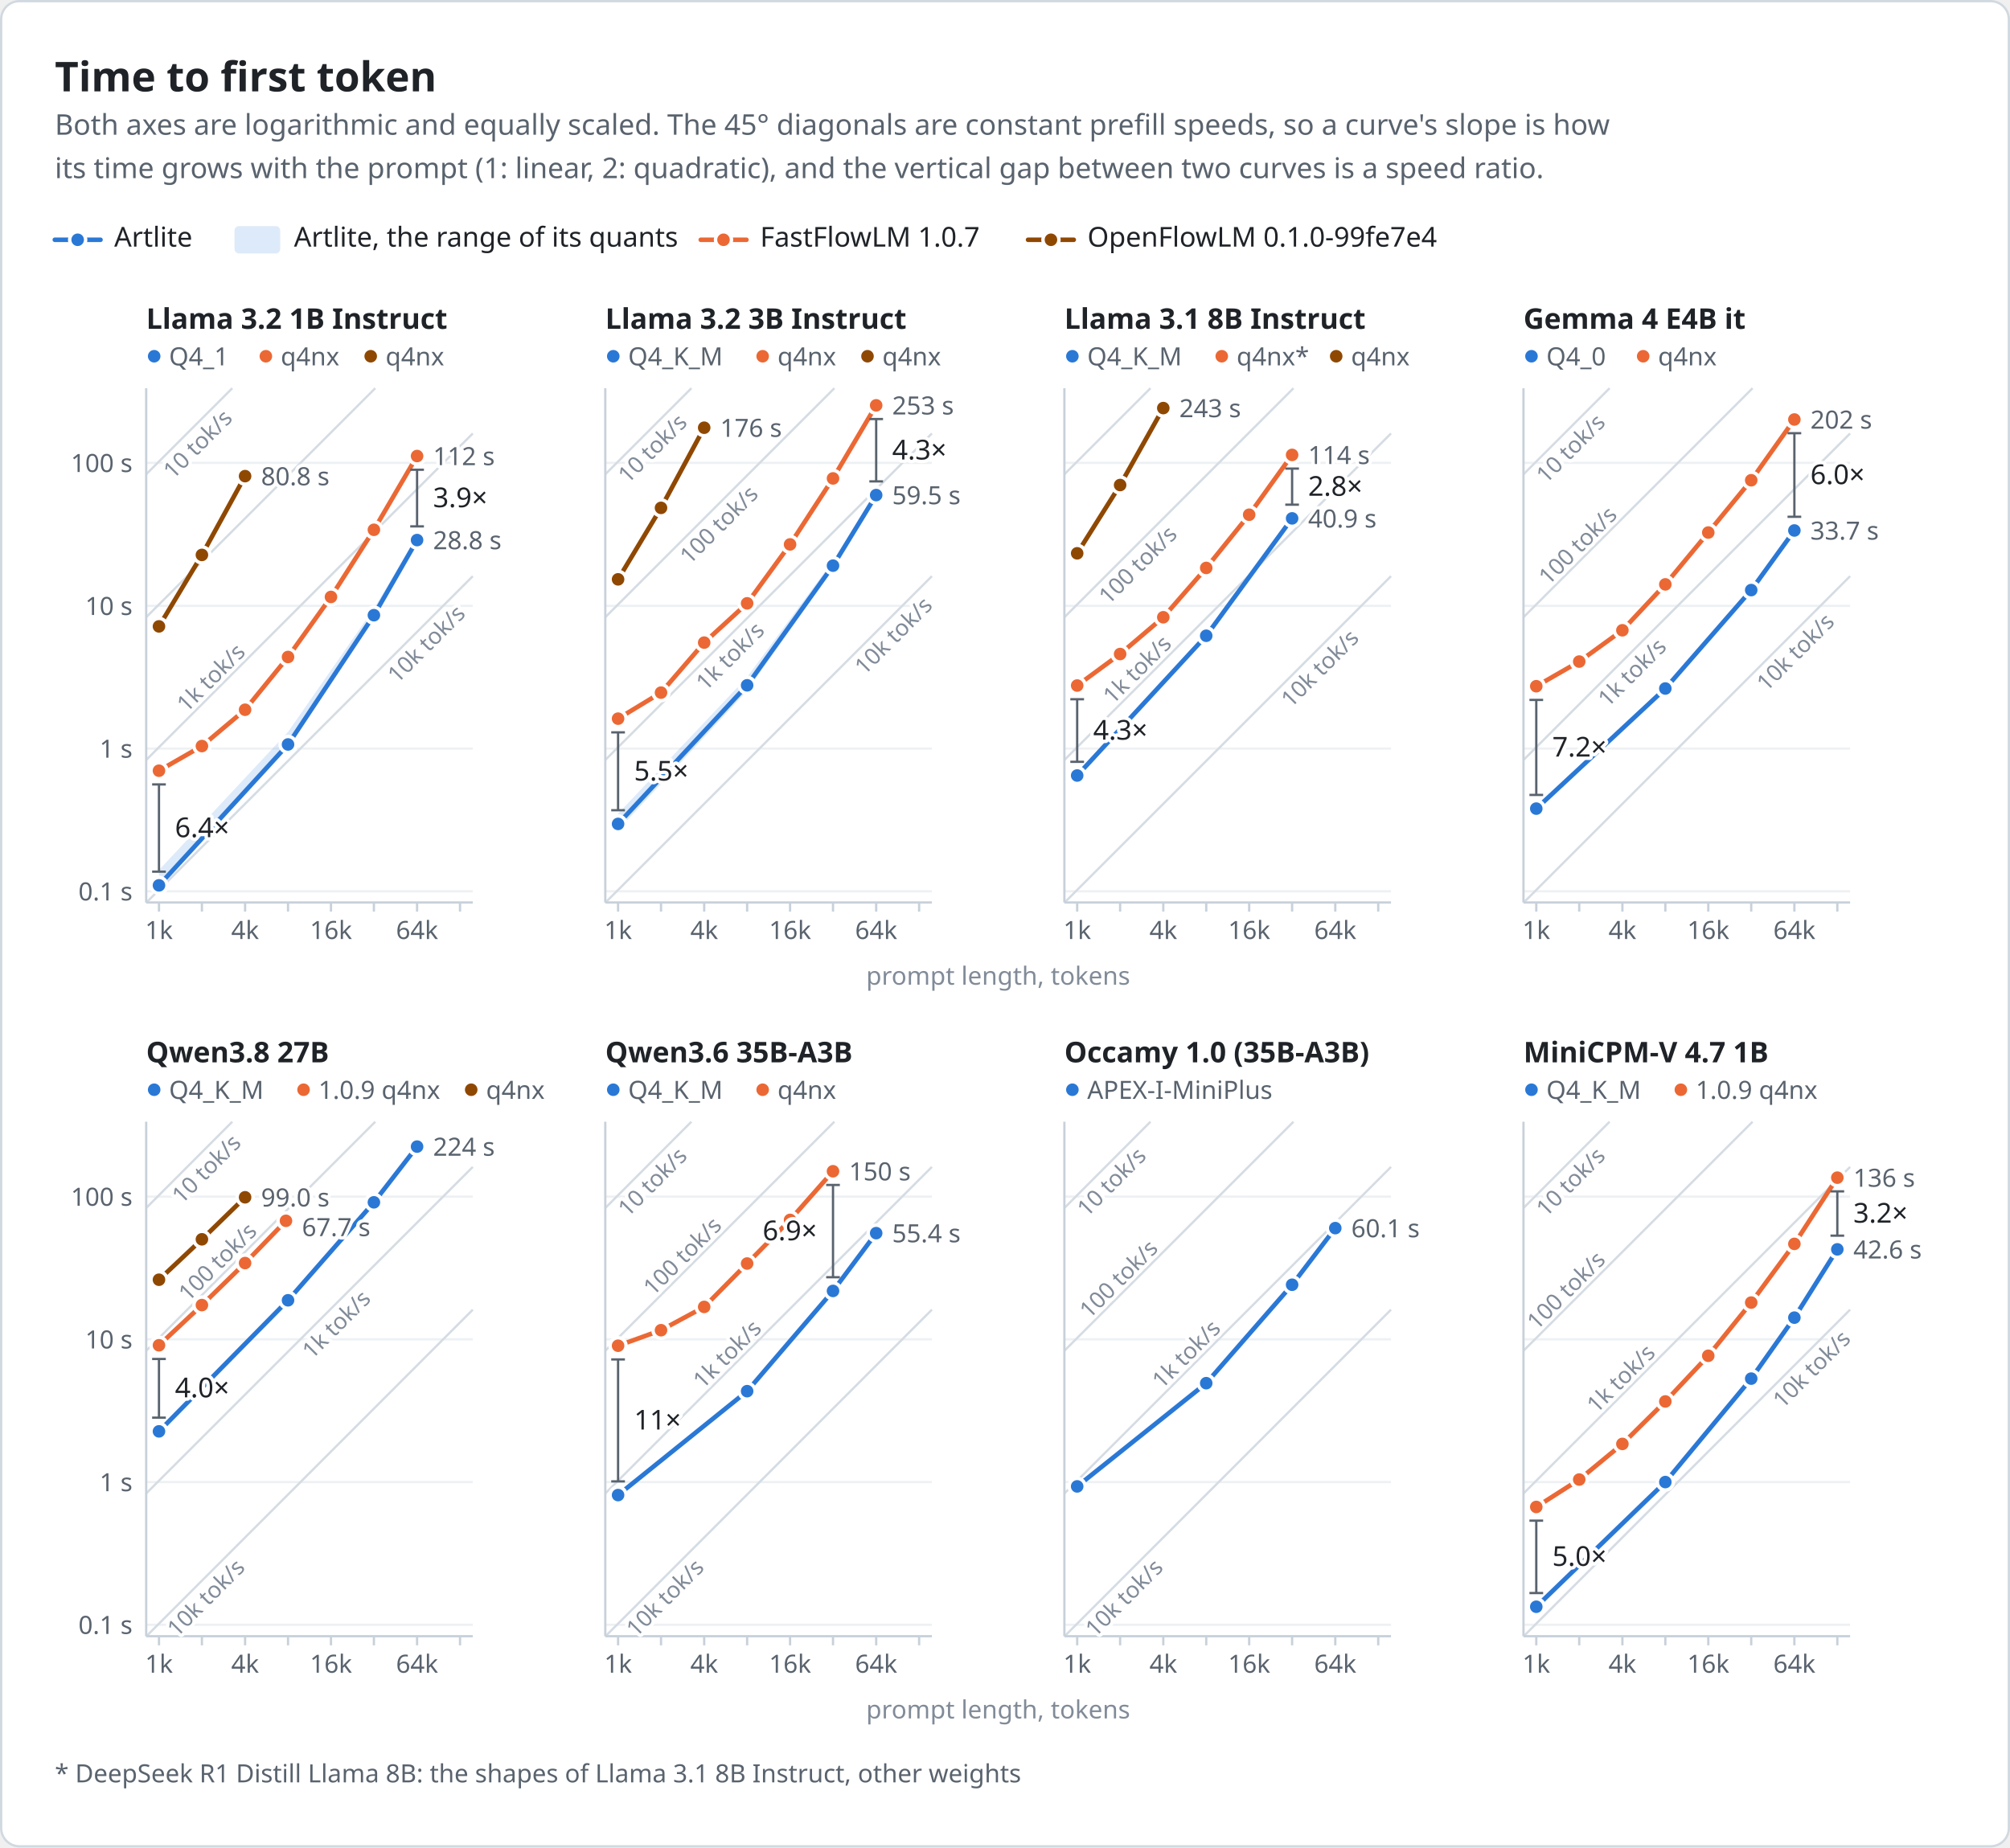
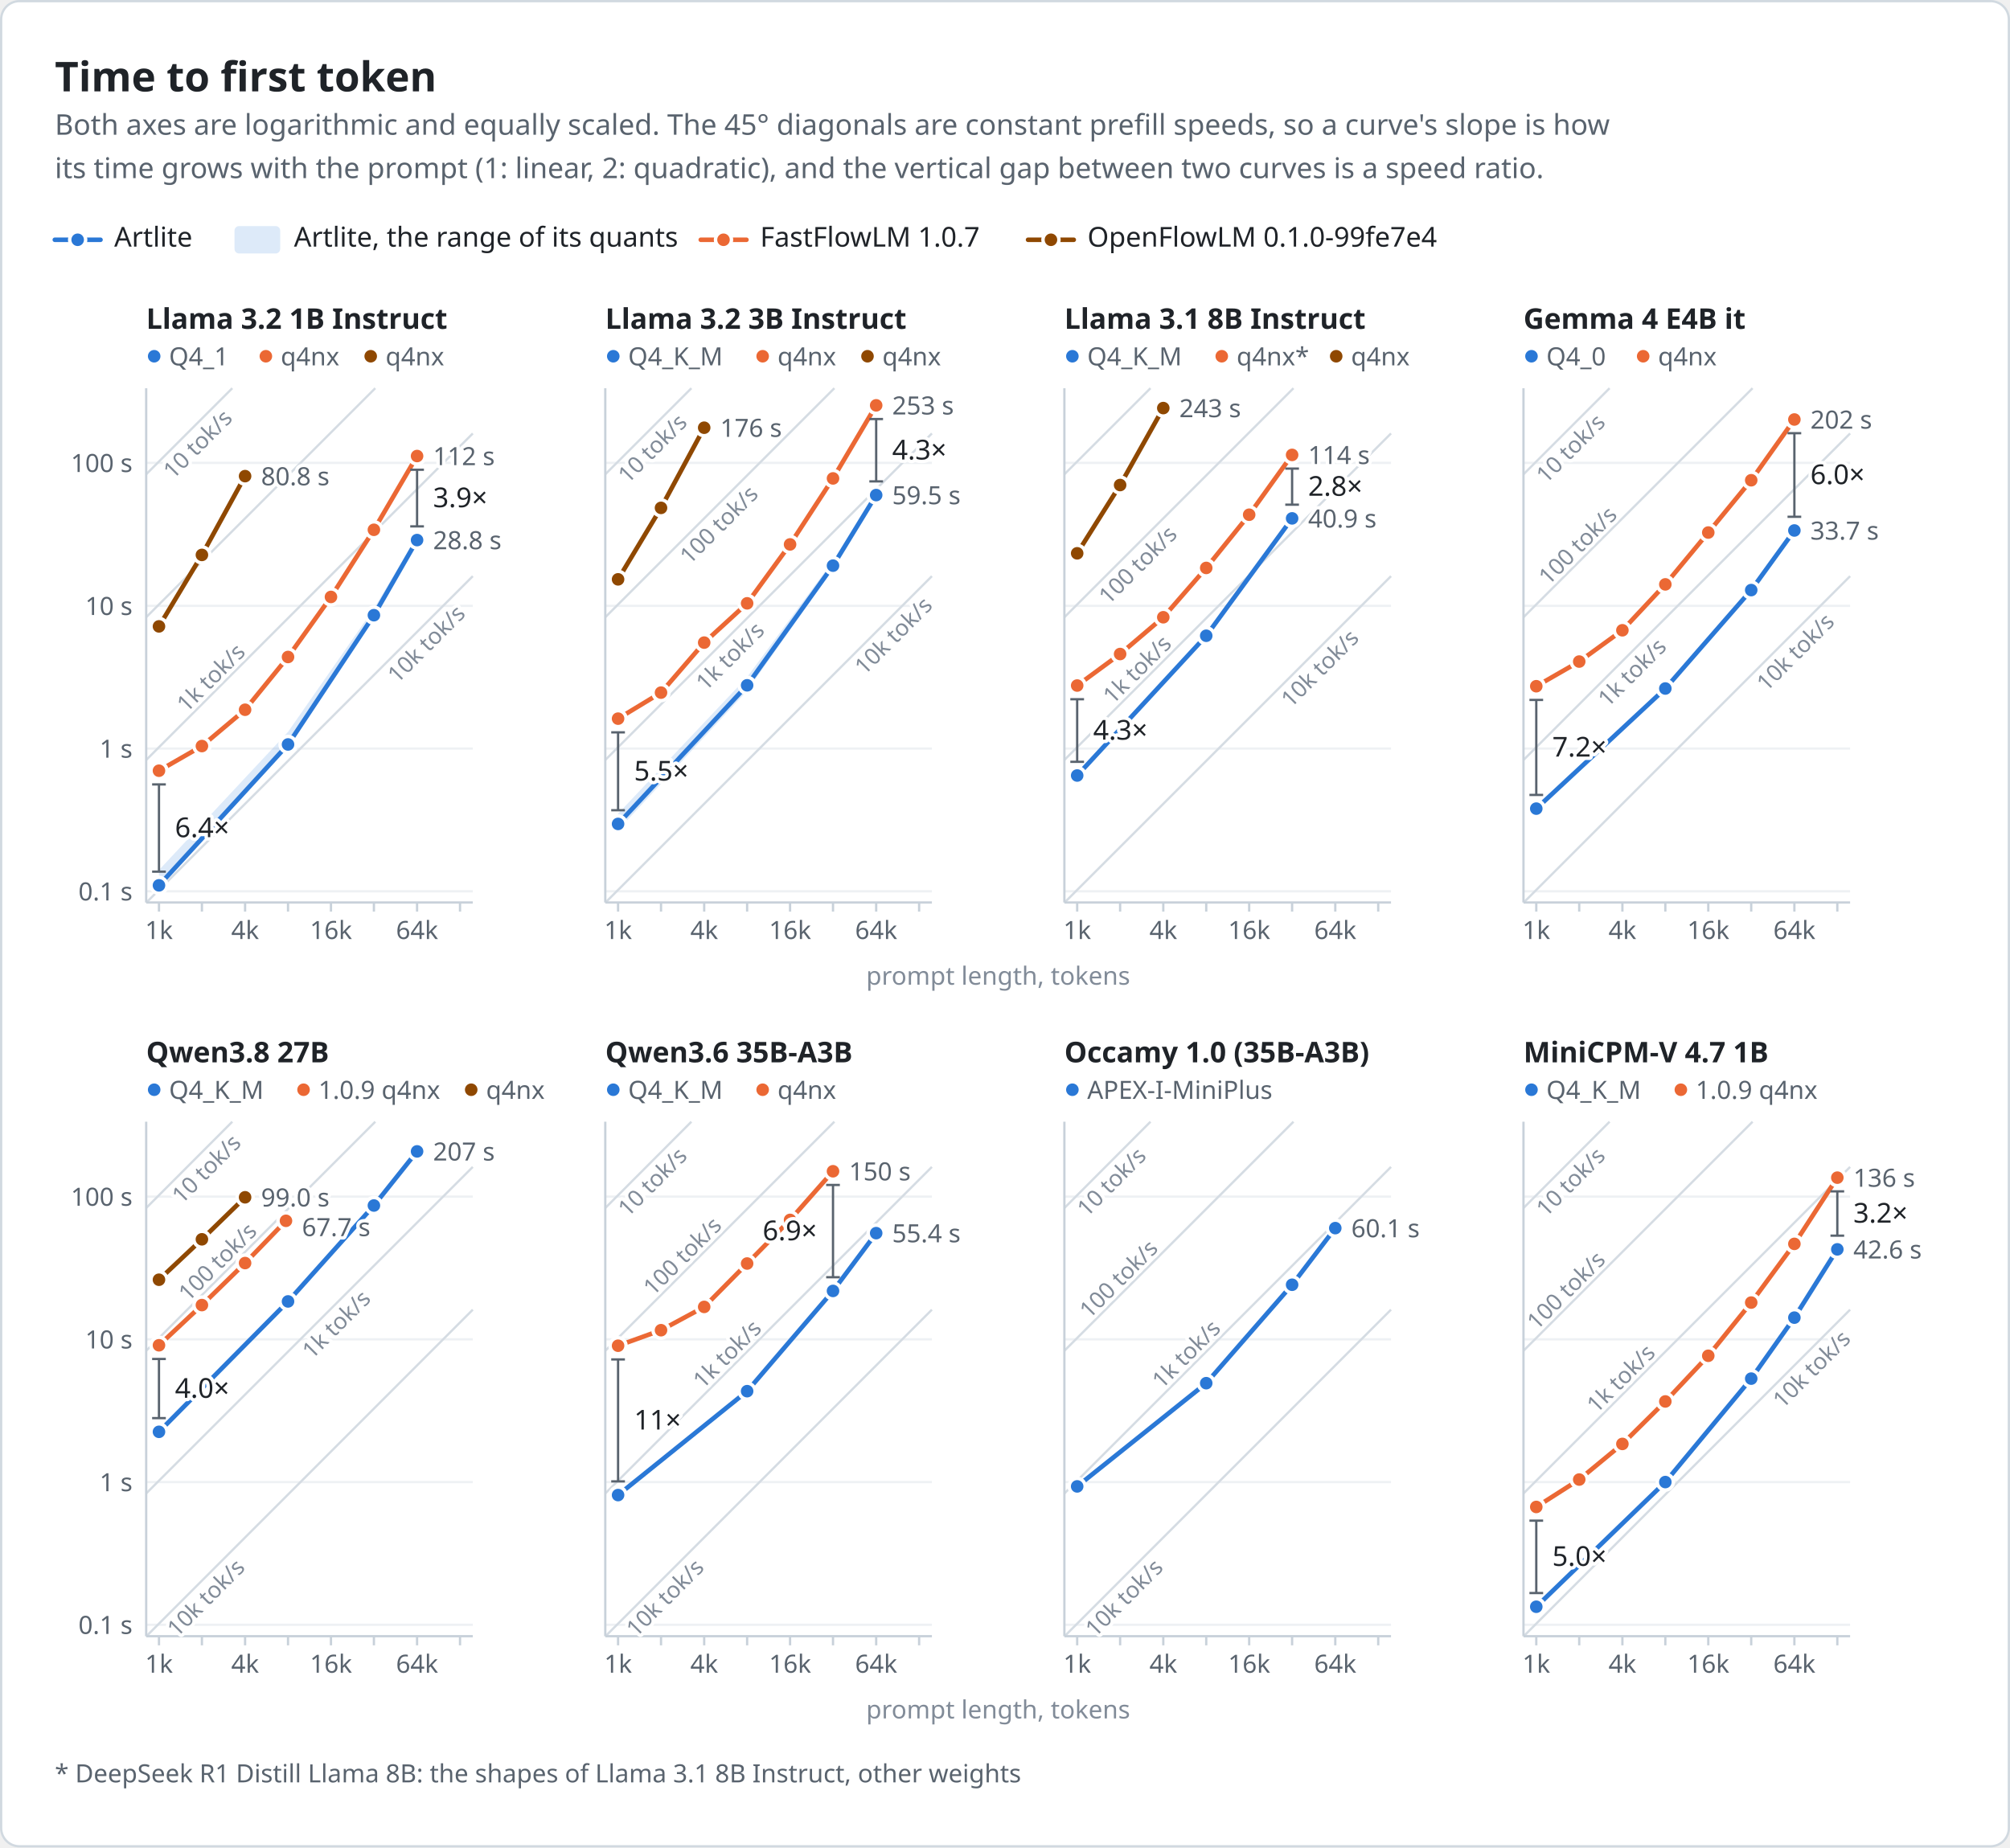
<svg xmlns="http://www.w3.org/2000/svg" width="880" height="809" viewBox="0 0 880 809" role="img" aria-labelledby="t d">
  <style>text{font-family:-apple-system, BlinkMacSystemFont, "Segoe UI", "Noto Sans", Helvetica, Arial, sans-serif;font-size:11px;fill:#59636e;font-variant-numeric:tabular-nums}.title{font-size:18px;font-weight:600;fill:#1f2328}.sub{font-size:12.5px}.h{font-size:12.5px;font-weight:600;fill:#1f2328}.lbl{font-size:12px;fill:#1f2328}.lbl2{font-size:12px}.strong{font-weight:600;fill:#1f2328}.muted{fill:#818b98}.small{font-size:10px}.halo{paint-order:stroke;stroke:#ffffff;stroke-width:3px;stroke-linejoin:round}.grid{stroke:#eef1f4}.axis{stroke:#c8d1da}.guide{stroke:#d5dce3}.bracket{stroke:#59636e;fill:none}.ft{fill:#86b6ef}.detail{font-size:12px;font-weight:400;fill:#59636e}.tile{fill:#eef1f4;stroke:#59636e;stroke-width:1}.cut{stroke:#59636e;stroke-width:.75;fill:none}.f0{fill:#2a78d6}.l0{stroke:#2a78d6;stroke-width:2;fill:none;stroke-linejoin:round;stroke-linecap:round}.d0{fill:#2a78d6;stroke:#ffffff;stroke-width:1.5}.b0{fill:#2a78d6;fill-opacity:.16}.f1{fill:#eb6834}.l1{stroke:#eb6834;stroke-width:2;fill:none;stroke-linejoin:round;stroke-linecap:round}.d1{fill:#eb6834;stroke:#ffffff;stroke-width:1.5}.b1{fill:#eb6834;fill-opacity:.16}.f2{fill:#1baf7a}.l2{stroke:#1baf7a;stroke-width:2;fill:none;stroke-linejoin:round;stroke-linecap:round}.d2{fill:#1baf7a;stroke:#ffffff;stroke-width:1.5}.b2{fill:#1baf7a;fill-opacity:.16}.f3{fill:#8f4801}.l3{stroke:#8f4801;stroke-width:2;fill:none;stroke-linejoin:round;stroke-linecap:round}.d3{fill:#8f4801;stroke:#ffffff;stroke-width:1.5}.b3{fill:#8f4801;fill-opacity:.16}</style>
  <rect x="0.5" y="0.5" width="879" height="808" rx="8" fill="#ffffff" stroke="#d1d9e0" />
  <text x="24.0" y="40.0" class="title">Time to first token</text>
  <text x="24.0" y="59.0" class="sub">Both axes are logarithmic and equally scaled. The 45° diagonals are constant prefill speeds, so a curve's slope is how</text>
  <text x="24.0" y="78.0" class="sub">its time grows with the prompt (1: linear, 2: quadratic), and the vertical gap between two curves is a speed ratio.</text>
  <line x1="24.0" y1="105.0" x2="44.0" y2="105.0" class="l0" />
  <circle cx="34" cy="105" r="3.5" class="d0" />
  <text x="50.0" y="108.0" class="lbl">Artlite</text>
  <rect x="102.672" y="99" width="20" height="12" rx="2" class="b0" />
  <text x="128.7" y="108.0" class="lbl">Artlite, the range of its quants</text>
  <line x1="306.8" y1="105.0" x2="326.8" y2="105.0" class="l1" />
  <circle cx="316.756" cy="105" r="3.5" class="d1" />
  <text x="332.8" y="108.0" class="lbl">FastFlowLM 1.0.7</text>
  <line x1="450.1" y1="105.0" x2="470.1" y2="105.0" class="l3" />
  <circle cx="460.12" cy="105" r="3.5" class="d3" />
  <text x="476.1" y="108.0" class="lbl">OpenFlowLM 0.1.0-99fe7e4</text>
  <text x="64.0" y="144.0" class="h">Llama 3.2 1B Instruct</text>
  <circle cx="67.5" cy="156.0" r="3.5" class="d0" />
  <text x="74.0" y="160.0">Q4_1</text>
  <circle cx="116.4" cy="156.0" r="3.5" class="d1" />
  <text x="122.9" y="160.0">q4nx</text>
  <circle cx="162.3" cy="156.0" r="3.5" class="d3" />
  <text x="168.8" y="160.0">q4nx</text>
  <line x1="64.0" y1="390.3" x2="207.0" y2="390.3" class="grid" />
  <text x="58.0" y="394.3" text-anchor="end">0.1 s</text>
  <line x1="64.0" y1="327.8" x2="207.0" y2="327.8" class="grid" />
  <text x="58.0" y="331.8" text-anchor="end">1 s</text>
  <line x1="64.0" y1="265.3" x2="207.0" y2="265.3" class="grid" />
  <text x="58.0" y="269.3" text-anchor="end">10 s</text>
  <line x1="64.0" y1="202.7" x2="207.0" y2="202.7" class="grid" />
  <text x="58.0" y="206.7" text-anchor="end">100 s</text>
  <line x1="64.0" y1="207.7" x2="101.7" y2="170.0" class="guide" />
  <line x1="64.0" y1="270.3" x2="164.3" y2="170.0" class="guide" />
  <line x1="64.0" y1="332.8" x2="207.0" y2="189.8" class="guide" />
  <line x1="64.1" y1="395.2" x2="207.0" y2="252.3" class="guide" />
  <line x1="64.0" y1="395.2" x2="207.0" y2="395.2" class="axis" />
  <line x1="64.0" y1="170.0" x2="64.0" y2="395.2" class="axis" />
  <line x1="69.6" y1="395.2" x2="69.6" y2="399.2" class="axis" />
  <text x="69.6" y="411.2" text-anchor="middle">1k</text>
  <line x1="88.4" y1="395.2" x2="88.4" y2="399.2" class="axis" />
  <line x1="107.3" y1="395.2" x2="107.3" y2="399.2" class="axis" />
  <text x="107.3" y="411.2" text-anchor="middle">4k</text>
  <line x1="126.1" y1="395.2" x2="126.1" y2="399.2" class="axis" />
  <line x1="144.9" y1="395.2" x2="144.9" y2="399.2" class="axis" />
  <text x="144.9" y="411.2" text-anchor="middle">16k</text>
  <line x1="163.7" y1="395.2" x2="163.7" y2="399.2" class="axis" />
  <line x1="182.6" y1="395.2" x2="182.6" y2="399.2" class="axis" />
  <text x="182.6" y="411.2" text-anchor="middle">64k</text>
  <line x1="201.4" y1="395.2" x2="201.4" y2="399.2" class="axis" />
  <polygon points="69.6,381.0 126.1,320.5 163.7,266.5 182.6,234.8 182.6,236.6 163.7,269.4 126.1,326.0 69.6,387.7" class="b0" />
  <polyline points="69.6,337.5 88.4,326.7 107.3,310.8 126.1,287.7 144.9,261.4 163.7,232.0 182.6,199.7" class="l1" />
  <circle cx="69.6" cy="337.5" r="3.5" class="d1" />
  <circle cx="88.4" cy="326.7" r="3.5" class="d1" />
  <circle cx="107.3" cy="310.8" r="3.5" class="d1" />
  <circle cx="126.1" cy="287.7" r="3.5" class="d1" />
  <circle cx="144.9" cy="261.4" r="3.5" class="d1" />
  <circle cx="163.7" cy="232.0" r="3.5" class="d1" />
  <circle cx="182.6" cy="199.7" r="3.5" class="d1" />
  <polyline points="69.6,274.3 88.4,243.0 107.3,208.5" class="l3" />
  <circle cx="69.6" cy="274.3" r="3.5" class="d3" />
  <circle cx="88.4" cy="243.0" r="3.5" class="d3" />
  <circle cx="107.3" cy="208.5" r="3.5" class="d3" />
  <polyline points="69.6,387.7 126.1,326.0 163.7,269.4 182.6,236.5" class="l0" />
  <circle cx="69.6" cy="387.7" r="3.5" class="d0" />
  <circle cx="126.1" cy="326.0" r="3.5" class="d0" />
  <circle cx="163.7" cy="269.4" r="3.5" class="d0" />
  <circle cx="182.6" cy="236.5" r="3.5" class="d0" />
  <text x="189.6" y="203.7" class="halo">112 s</text>
  <text x="114.3" y="212.5" class="halo">80.8 s</text>
  <text x="189.6" y="240.5" class="halo">28.8 s</text>
  <path d="M66.6,381.7h6M69.6,381.7V343.5M66.6,343.5h6" class="bracket" />
  <text x="76.6" y="366.6" class="lbl halo">6.4×</text>
  <path d="M179.6,230.5h6M182.6,230.5V205.7M179.6,205.7h6" class="bracket" />
  <text x="189.6" y="222.1" class="lbl halo">3.9×</text>
  <text x="89.0" y="196.9" text-anchor="middle" class="muted small halo" transform="rotate(-45.0 89.0 196.9)">10 tok/s</text>
  <text x="94.8" y="299.2" text-anchor="middle" class="muted small halo" transform="rotate(-45.0 94.8 299.2)">1k tok/s</text>
  <text x="189.1" y="284.4" text-anchor="middle" class="muted small halo" transform="rotate(-45.0 189.1 284.4)">10k tok/s</text>
  <text x="265.0" y="144.0" class="h">Llama 3.2 3B Instruct</text>
  <circle cx="268.5" cy="156.0" r="3.5" class="d0" />
  <text x="275.0" y="160.0">Q4_K_M</text>
  <circle cx="333.9" cy="156.0" r="3.5" class="d1" />
  <text x="340.4" y="160.0">q4nx</text>
  <circle cx="379.8" cy="156.0" r="3.5" class="d3" />
  <text x="386.3" y="160.0">q4nx</text>
  <line x1="265.0" y1="390.3" x2="408.0" y2="390.3" class="grid" />
  <line x1="265.0" y1="327.8" x2="408.0" y2="327.8" class="grid" />
  <line x1="265.0" y1="265.3" x2="408.0" y2="265.3" class="grid" />
  <line x1="265.0" y1="202.7" x2="408.0" y2="202.7" class="grid" />
  <line x1="265.0" y1="207.7" x2="302.7" y2="170.0" class="guide" />
  <line x1="265.0" y1="270.3" x2="365.3" y2="170.0" class="guide" />
  <line x1="265.0" y1="332.8" x2="408.0" y2="189.8" class="guide" />
  <line x1="265.1" y1="395.2" x2="408.0" y2="252.3" class="guide" />
  <line x1="265.0" y1="395.2" x2="408.0" y2="395.2" class="axis" />
  <line x1="265.0" y1="170.0" x2="265.0" y2="395.2" class="axis" />
  <line x1="270.6" y1="395.2" x2="270.6" y2="399.2" class="axis" />
  <text x="270.6" y="411.2" text-anchor="middle">1k</text>
  <line x1="289.4" y1="395.2" x2="289.4" y2="399.2" class="axis" />
  <line x1="308.3" y1="395.2" x2="308.3" y2="399.2" class="axis" />
  <text x="308.3" y="411.2" text-anchor="middle">4k</text>
  <line x1="327.1" y1="395.2" x2="327.1" y2="399.2" class="axis" />
  <line x1="345.9" y1="395.2" x2="345.9" y2="399.2" class="axis" />
  <text x="345.9" y="411.2" text-anchor="middle">16k</text>
  <line x1="364.7" y1="395.2" x2="364.7" y2="399.2" class="axis" />
  <line x1="383.6" y1="395.2" x2="383.6" y2="399.2" class="axis" />
  <text x="383.6" y="411.2" text-anchor="middle">64k</text>
  <line x1="402.4" y1="395.2" x2="402.4" y2="399.2" class="axis" />
  <polygon points="270.6,356.3 327.1,296.5 364.7,245.6 364.7,249.2 327.1,302.5 270.6,363.5" class="b0" />
  <polyline points="270.6,314.7 289.4,303.3 308.3,281.4 327.1,264.2 345.9,238.4 364.7,209.5 383.6,177.5" class="l1" />
  <circle cx="270.6" cy="314.7" r="3.5" class="d1" />
  <circle cx="289.4" cy="303.3" r="3.5" class="d1" />
  <circle cx="308.3" cy="281.4" r="3.5" class="d1" />
  <circle cx="327.1" cy="264.2" r="3.5" class="d1" />
  <circle cx="345.9" cy="238.4" r="3.5" class="d1" />
  <circle cx="364.7" cy="209.5" r="3.5" class="d1" />
  <circle cx="383.6" cy="177.5" r="3.5" class="d1" />
  <polyline points="270.6,253.7 289.4,222.4 308.3,187.3" class="l3" />
  <circle cx="270.6" cy="253.7" r="3.5" class="d3" />
  <circle cx="289.4" cy="222.4" r="3.5" class="d3" />
  <circle cx="308.3" cy="187.3" r="3.5" class="d3" />
  <polyline points="270.6,360.8 327.1,300.1 364.7,247.7 383.6,216.8" class="l0" />
  <circle cx="270.6" cy="360.8" r="3.5" class="d0" />
  <circle cx="327.1" cy="300.1" r="3.5" class="d0" />
  <circle cx="364.7" cy="247.7" r="3.5" class="d0" />
  <circle cx="383.6" cy="216.8" r="3.5" class="d0" />
  <text x="390.6" y="181.5" class="halo">253 s</text>
  <text x="315.3" y="191.3" class="halo">176 s</text>
  <text x="390.6" y="220.8" class="halo">59.5 s</text>
  <path d="M267.6,354.8h6M270.6,354.8V320.7M267.6,320.7h6" class="bracket" />
  <text x="277.6" y="341.8" class="lbl halo">5.5×</text>
  <path d="M380.6,210.8h6M383.6,210.8V183.5M380.6,183.5h6" class="bracket" />
  <text x="390.6" y="201.2" class="lbl halo">4.3×</text>
  <text x="288.1" y="198.8" text-anchor="middle" class="muted small halo" transform="rotate(-45.0 288.1 198.8)">10 tok/s</text>
  <text x="317.2" y="232.2" text-anchor="middle" class="muted small halo" transform="rotate(-45.0 317.2 232.2)">100 tok/s</text>
  <text x="322.1" y="289.8" text-anchor="middle" class="muted small halo" transform="rotate(-45.0 322.1 289.8)">1k tok/s</text>
  <text x="393.6" y="280.8" text-anchor="middle" class="muted small halo" transform="rotate(-45.0 393.6 280.8)">10k tok/s</text>
  <text x="466.0" y="144.0" class="h">Llama 3.1 8B Instruct</text>
  <circle cx="469.5" cy="156.0" r="3.5" class="d0" />
  <text x="476.0" y="160.0">Q4_K_M</text>
  <circle cx="534.9" cy="156.0" r="3.5" class="d1" />
  <text x="541.4" y="160.0">q4nx*</text>
  <circle cx="585.0" cy="156.0" r="3.5" class="d3" />
  <text x="591.5" y="160.0">q4nx</text>
  <line x1="466.0" y1="390.3" x2="609.0" y2="390.3" class="grid" />
  <line x1="466.0" y1="327.8" x2="609.0" y2="327.8" class="grid" />
  <line x1="466.0" y1="265.3" x2="609.0" y2="265.3" class="grid" />
  <line x1="466.0" y1="202.7" x2="609.0" y2="202.7" class="grid" />
  <line x1="466.0" y1="207.7" x2="503.7" y2="170.0" class="guide" />
  <line x1="466.0" y1="270.3" x2="566.3" y2="170.0" class="guide" />
  <line x1="466.0" y1="332.8" x2="609.0" y2="189.8" class="guide" />
  <line x1="466.1" y1="395.2" x2="609.0" y2="252.3" class="guide" />
  <line x1="466.0" y1="395.2" x2="609.0" y2="395.2" class="axis" />
  <line x1="466.0" y1="170.0" x2="466.0" y2="395.2" class="axis" />
  <line x1="471.6" y1="395.2" x2="471.6" y2="399.2" class="axis" />
  <text x="471.6" y="411.2" text-anchor="middle">1k</text>
  <line x1="490.4" y1="395.2" x2="490.4" y2="399.2" class="axis" />
  <line x1="509.3" y1="395.2" x2="509.3" y2="399.2" class="axis" />
  <text x="509.3" y="411.2" text-anchor="middle">4k</text>
  <line x1="528.1" y1="395.2" x2="528.1" y2="399.2" class="axis" />
  <line x1="546.9" y1="395.2" x2="546.9" y2="399.2" class="axis" />
  <text x="546.9" y="411.2" text-anchor="middle">16k</text>
  <line x1="565.7" y1="395.2" x2="565.7" y2="399.2" class="axis" />
  <line x1="584.6" y1="395.2" x2="584.6" y2="399.2" class="axis" />
  <text x="584.6" y="411.2" text-anchor="middle">64k</text>
  <line x1="603.4" y1="395.2" x2="603.4" y2="399.2" class="axis" />
  <polygon points="471.6,339.6 528.1,278.4 565.7,227.0 565.7,227.7 528.1,279.6 471.6,341.0" class="b0" />
  <polyline points="471.6,300.2 490.4,286.4 509.3,270.3 528.1,248.7 546.9,225.4 565.7,199.2" class="l1" />
  <circle cx="471.6" cy="300.2" r="3.5" class="d1" />
  <circle cx="490.4" cy="286.4" r="3.5" class="d1" />
  <circle cx="509.3" cy="270.3" r="3.5" class="d1" />
  <circle cx="528.1" cy="248.7" r="3.5" class="d1" />
  <circle cx="546.9" cy="225.4" r="3.5" class="d1" />
  <circle cx="565.7" cy="199.2" r="3.5" class="d1" />
  <polyline points="471.6,242.3 490.4,212.4 509.3,178.7" class="l3" />
  <circle cx="471.6" cy="242.3" r="3.5" class="d3" />
  <circle cx="490.4" cy="212.4" r="3.5" class="d3" />
  <circle cx="509.3" cy="178.7" r="3.5" class="d3" />
  <polyline points="471.6,339.6 528.1,278.4 565.7,227.0" class="l0" />
  <circle cx="471.6" cy="339.6" r="3.5" class="d0" />
  <circle cx="528.1" cy="278.4" r="3.5" class="d0" />
  <circle cx="565.7" cy="227.0" r="3.5" class="d0" />
  <text x="516.3" y="182.7" class="halo">243 s</text>
  <text x="572.7" y="203.2" class="halo">114 s</text>
  <text x="572.7" y="231.0" class="halo">40.9 s</text>
  <path d="M468.6,333.6h6M471.6,333.6V306.2M468.6,306.2h6" class="bracket" />
  <text x="478.6" y="323.9" class="lbl halo">4.3×</text>
  <path d="M562.7,221.0h6M565.7,221.0V205.2M562.7,205.2h6" class="bracket" />
  <text x="572.7" y="217.1" class="lbl halo">2.8×</text>
  <text x="500.6" y="249.8" text-anchor="middle" class="muted small halo" transform="rotate(-45.0 500.6 249.8)">100 tok/s</text>
  <text x="500.3" y="295.6" text-anchor="middle" class="muted small halo" transform="rotate(-45.0 500.3 295.6)">1k tok/s</text>
  <text x="580.3" y="295.1" text-anchor="middle" class="muted small halo" transform="rotate(-45.0 580.3 295.1)">10k tok/s</text>
  <text x="667.0" y="144.0" class="h">Gemma 4 E4B it</text>
  <circle cx="670.5" cy="156.0" r="3.5" class="d0" />
  <text x="677.0" y="160.0">Q4_0</text>
  <circle cx="719.4" cy="156.0" r="3.5" class="d1" />
  <text x="725.9" y="160.0">q4nx</text>
  <line x1="667.0" y1="390.3" x2="810.0" y2="390.3" class="grid" />
  <line x1="667.0" y1="327.8" x2="810.0" y2="327.8" class="grid" />
  <line x1="667.0" y1="265.3" x2="810.0" y2="265.3" class="grid" />
  <line x1="667.0" y1="202.7" x2="810.0" y2="202.7" class="grid" />
  <line x1="667.0" y1="207.7" x2="704.7" y2="170.0" class="guide" />
  <line x1="667.0" y1="270.3" x2="767.3" y2="170.0" class="guide" />
  <line x1="667.0" y1="332.8" x2="810.0" y2="189.8" class="guide" />
  <line x1="667.1" y1="395.2" x2="810.0" y2="252.3" class="guide" />
  <line x1="667.0" y1="395.2" x2="810.0" y2="395.2" class="axis" />
  <line x1="667.0" y1="170.0" x2="667.0" y2="395.2" class="axis" />
  <line x1="672.6" y1="395.2" x2="672.6" y2="399.2" class="axis" />
  <text x="672.6" y="411.2" text-anchor="middle">1k</text>
  <line x1="691.4" y1="395.2" x2="691.4" y2="399.2" class="axis" />
  <line x1="710.3" y1="395.2" x2="710.3" y2="399.2" class="axis" />
  <text x="710.3" y="411.2" text-anchor="middle">4k</text>
  <line x1="729.1" y1="395.2" x2="729.1" y2="399.2" class="axis" />
  <line x1="747.9" y1="395.2" x2="747.9" y2="399.2" class="axis" />
  <text x="747.9" y="411.2" text-anchor="middle">16k</text>
  <line x1="766.7" y1="395.2" x2="766.7" y2="399.2" class="axis" />
  <line x1="785.6" y1="395.2" x2="785.6" y2="399.2" class="axis" />
  <text x="785.6" y="411.2" text-anchor="middle">64k</text>
  <line x1="804.4" y1="395.2" x2="804.4" y2="399.2" class="axis" />
  <polyline points="672.6,300.5 691.4,289.7 710.3,276.0 729.1,255.9 747.9,233.2 766.7,210.3 785.6,183.7" class="l1" />
  <circle cx="672.6" cy="300.5" r="3.5" class="d1" />
  <circle cx="691.4" cy="289.7" r="3.5" class="d1" />
  <circle cx="710.3" cy="276.0" r="3.5" class="d1" />
  <circle cx="729.1" cy="255.9" r="3.5" class="d1" />
  <circle cx="747.9" cy="233.2" r="3.5" class="d1" />
  <circle cx="766.7" cy="210.3" r="3.5" class="d1" />
  <circle cx="785.6" cy="183.7" r="3.5" class="d1" />
  <polyline points="672.6,354.1 729.1,301.5 766.7,258.4 785.6,232.3" class="l0" />
  <circle cx="672.6" cy="354.1" r="3.5" class="d0" />
  <circle cx="729.1" cy="301.5" r="3.5" class="d0" />
  <circle cx="766.7" cy="258.4" r="3.5" class="d0" />
  <circle cx="785.6" cy="232.3" r="3.5" class="d0" />
  <text x="792.6" y="187.7" class="halo">202 s</text>
  <text x="792.6" y="236.3" class="halo">33.7 s</text>
  <path d="M669.6,348.1h6M672.6,348.1V306.5M669.6,306.5h6" class="bracket" />
  <text x="679.6" y="331.3" class="lbl halo">7.2×</text>
  <path d="M782.6,226.3h6M785.6,226.3V189.7M782.6,189.7h6" class="bracket" />
  <text x="792.6" y="212.0" class="lbl halo">6.0×</text>
  <text x="690.1" y="198.8" text-anchor="middle" class="muted small halo" transform="rotate(-45.0 690.1 198.8)">10 tok/s</text>
  <text x="693.2" y="241.3" text-anchor="middle" class="muted small halo" transform="rotate(-45.0 693.2 241.3)">100 tok/s</text>
  <text x="717.0" y="296.9" text-anchor="middle" class="muted small halo" transform="rotate(-45.0 717.0 296.9)">1k tok/s</text>
  <text x="788.5" y="288.0" text-anchor="middle" class="muted small halo" transform="rotate(-45.0 788.5 288.0)">10k tok/s</text>
  <text x="437.0" y="431.2" text-anchor="middle" class="muted">prompt length, tokens</text>
  <text x="64.0" y="465.2" class="h">Qwen3.8 27B</text>
  <circle cx="67.5" cy="477.2" r="3.5" class="d0" />
  <text x="74.0" y="481.2">Q4_K_M</text>
  <circle cx="132.9" cy="477.2" r="3.5" class="d1" />
  <text x="139.4" y="481.2">1.0.9 q4nx</text>
  <circle cx="206.3" cy="477.2" r="3.5" class="d3" />
  <text x="212.8" y="481.2">q4nx</text>
  <line x1="64.0" y1="711.5" x2="207.0" y2="711.5" class="grid" />
  <text x="58.0" y="715.5" text-anchor="end">0.1 s</text>
  <line x1="64.0" y1="649.0" x2="207.0" y2="649.0" class="grid" />
  <text x="58.0" y="653.0" text-anchor="end">1 s</text>
  <line x1="64.0" y1="586.5" x2="207.0" y2="586.5" class="grid" />
  <text x="58.0" y="590.5" text-anchor="end">10 s</text>
  <line x1="64.0" y1="524.0" x2="207.0" y2="524.0" class="grid" />
  <text x="58.0" y="528.0" text-anchor="end">100 s</text>
  <line x1="64.0" y1="529.0" x2="101.7" y2="491.2" class="guide" />
  <line x1="64.0" y1="591.5" x2="164.3" y2="491.2" class="guide" />
  <line x1="64.0" y1="654.0" x2="207.0" y2="511.0" class="guide" />
  <line x1="64.1" y1="716.5" x2="207.0" y2="573.5" class="guide" />
  <line x1="64.0" y1="716.5" x2="207.0" y2="716.5" class="axis" />
  <line x1="64.0" y1="491.2" x2="64.0" y2="716.5" class="axis" />
  <line x1="69.6" y1="716.5" x2="69.6" y2="720.5" class="axis" />
  <text x="69.6" y="732.5" text-anchor="middle">1k</text>
  <line x1="88.4" y1="716.5" x2="88.4" y2="720.5" class="axis" />
  <line x1="107.3" y1="716.5" x2="107.3" y2="720.5" class="axis" />
  <text x="107.3" y="732.5" text-anchor="middle">4k</text>
  <line x1="126.1" y1="716.5" x2="126.1" y2="720.5" class="axis" />
  <line x1="144.9" y1="716.5" x2="144.9" y2="720.5" class="axis" />
  <text x="144.9" y="732.5" text-anchor="middle">16k</text>
  <line x1="163.7" y1="716.5" x2="163.7" y2="720.5" class="axis" />
  <line x1="182.6" y1="716.5" x2="182.6" y2="720.5" class="axis" />
  <text x="182.6" y="732.5" text-anchor="middle">64k</text>
  <line x1="201.4" y1="716.5" x2="201.4" y2="720.5" class="axis" />
  <polyline points="69.6,589.1 88.4,571.5 107.3,553.1 125.2,534.6" class="l1" />
  <circle cx="69.6" cy="589.1" r="3.5" class="d1" />
  <circle cx="88.4" cy="571.5" r="3.5" class="d1" />
  <circle cx="107.3" cy="553.1" r="3.5" class="d1" />
  <circle cx="125.2" cy="534.6" r="3.5" class="d1" />
  <polyline points="69.6,560.4 88.4,542.7 107.3,524.3" class="l3" />
  <circle cx="69.6" cy="560.4" r="3.5" class="d3" />
  <circle cx="88.4" cy="542.7" r="3.5" class="d3" />
  <circle cx="107.3" cy="524.3" r="3.5" class="d3" />
-   <polyline points="69.6,626.8 126.1,569.4 163.7,526.5 182.6,502.1" class="l0" />
-   <circle cx="69.6" cy="626.8" r="3.5" class="d0" />
-   <circle cx="126.1" cy="569.4" r="3.5" class="d0" />
-   <circle cx="163.7" cy="526.5" r="3.5" class="d0" />
-   <circle cx="182.6" cy="502.1" r="3.5" class="d0" />
-   <text x="189.6" y="506.1" class="halo">224 s</text>
+   <polyline points="69.6,627.0 126.1,569.9 163.7,527.9 182.6,504.2" class="l0" />
+   <circle cx="69.6" cy="627.0" r="3.5" class="d0" />
+   <circle cx="126.1" cy="569.9" r="3.5" class="d0" />
+   <circle cx="163.7" cy="527.9" r="3.5" class="d0" />
+   <circle cx="182.6" cy="504.2" r="3.5" class="d0" />
+   <text x="189.6" y="508.2" class="halo">207 s</text>
  <text x="114.3" y="528.3" class="halo">99.0 s</text>
  <text x="132.2" y="541.3" class="halo">67.7 s</text>
-   <path d="M66.6,620.8h6M69.6,620.8V595.1M66.6,595.1h6" class="bracket" />
-   <text x="76.6" y="611.9" class="lbl halo">4.0×</text>
+   <path d="M66.6,621.0h6M69.6,621.0V595.1M66.6,595.1h6" class="bracket" />
+   <text x="76.6" y="612.1" class="lbl halo">4.0×</text>
  <text x="92.8" y="514.3" text-anchor="middle" class="muted small halo" transform="rotate(-45.0 92.8 514.3)">10 tok/s</text>
  <text x="97.7" y="555.0" text-anchor="middle" class="muted small halo" transform="rotate(-45.0 97.7 555.0)">100 tok/s</text>
  <text x="149.7" y="582.4" text-anchor="middle" class="muted small halo" transform="rotate(-45.0 149.7 582.4)">1k tok/s</text>
  <text x="92.6" y="702.1" text-anchor="middle" class="muted small halo" transform="rotate(-45.0 92.6 702.1)">10k tok/s</text>
  <text x="265.0" y="465.2" class="h">Qwen3.6 35B-A3B</text>
  <circle cx="268.5" cy="477.2" r="3.5" class="d0" />
  <text x="275.0" y="481.2">Q4_K_M</text>
  <circle cx="333.9" cy="477.2" r="3.5" class="d1" />
  <text x="340.4" y="481.2">q4nx</text>
  <line x1="265.0" y1="711.5" x2="408.0" y2="711.5" class="grid" />
  <line x1="265.0" y1="649.0" x2="408.0" y2="649.0" class="grid" />
  <line x1="265.0" y1="586.5" x2="408.0" y2="586.5" class="grid" />
  <line x1="265.0" y1="524.0" x2="408.0" y2="524.0" class="grid" />
  <line x1="265.0" y1="529.0" x2="302.7" y2="491.2" class="guide" />
  <line x1="265.0" y1="591.5" x2="365.3" y2="491.2" class="guide" />
  <line x1="265.0" y1="654.0" x2="408.0" y2="511.0" class="guide" />
  <line x1="265.1" y1="716.5" x2="408.0" y2="573.5" class="guide" />
  <line x1="265.0" y1="716.5" x2="408.0" y2="716.5" class="axis" />
  <line x1="265.0" y1="491.2" x2="265.0" y2="716.5" class="axis" />
  <line x1="270.6" y1="716.5" x2="270.6" y2="720.5" class="axis" />
  <text x="270.6" y="732.5" text-anchor="middle">1k</text>
  <line x1="289.4" y1="716.5" x2="289.4" y2="720.5" class="axis" />
  <line x1="308.3" y1="716.5" x2="308.3" y2="720.5" class="axis" />
  <text x="308.3" y="732.5" text-anchor="middle">4k</text>
  <line x1="327.1" y1="716.5" x2="327.1" y2="720.5" class="axis" />
  <line x1="345.9" y1="716.5" x2="345.9" y2="720.5" class="axis" />
  <text x="345.9" y="732.5" text-anchor="middle">16k</text>
  <line x1="364.7" y1="716.5" x2="364.7" y2="720.5" class="axis" />
  <line x1="383.6" y1="716.5" x2="383.6" y2="720.5" class="axis" />
  <text x="383.6" y="732.5" text-anchor="middle">64k</text>
  <line x1="402.4" y1="716.5" x2="402.4" y2="720.5" class="axis" />
  <polyline points="270.6,589.3 289.4,582.5 308.3,572.3 327.1,553.3 345.9,534.2 364.7,512.9" class="l1" />
  <circle cx="270.6" cy="589.3" r="3.5" class="d1" />
  <circle cx="289.4" cy="582.5" r="3.5" class="d1" />
  <circle cx="308.3" cy="572.3" r="3.5" class="d1" />
  <circle cx="327.1" cy="553.3" r="3.5" class="d1" />
  <circle cx="345.9" cy="534.2" r="3.5" class="d1" />
  <circle cx="364.7" cy="512.9" r="3.5" class="d1" />
  <polyline points="270.6,654.7 327.1,609.2 364.7,565.3 383.6,540.0" class="l0" />
  <circle cx="270.6" cy="654.7" r="3.5" class="d0" />
  <circle cx="327.1" cy="609.2" r="3.5" class="d0" />
  <circle cx="364.7" cy="565.3" r="3.5" class="d0" />
  <circle cx="383.6" cy="540.0" r="3.5" class="d0" />
  <text x="371.7" y="516.9" class="halo">150 s</text>
  <text x="390.6" y="544.0" class="halo">55.4 s</text>
  <path d="M267.6,648.7h6M270.6,648.7V595.3M267.6,595.3h6" class="bracket" />
  <text x="277.6" y="626.0" class="lbl halo">11×</text>
  <path d="M361.7,559.3h6M364.7,559.3V518.9M361.7,518.9h6" class="bracket" />
  <text x="357.7" y="543.1" text-anchor="end" class="lbl halo">6.9×</text>
  <text x="288.1" y="520.0" text-anchor="middle" class="muted small halo" transform="rotate(-45.0 288.1 520.0)">10 tok/s</text>
  <text x="301.2" y="552.5" text-anchor="middle" class="muted small halo" transform="rotate(-45.0 301.2 552.5)">100 tok/s</text>
  <text x="320.8" y="595.4" text-anchor="middle" class="muted small halo" transform="rotate(-45.0 320.8 595.4)">1k tok/s</text>
  <text x="293.6" y="702.1" text-anchor="middle" class="muted small halo" transform="rotate(-45.0 293.6 702.1)">10k tok/s</text>
  <text x="466.0" y="465.2" class="h">Occamy 1.0 (35B-A3B)</text>
  <circle cx="469.5" cy="477.2" r="3.5" class="d0" />
  <text x="476.0" y="481.2">APEX-I-MiniPlus</text>
  <line x1="466.0" y1="711.5" x2="609.0" y2="711.5" class="grid" />
  <line x1="466.0" y1="649.0" x2="609.0" y2="649.0" class="grid" />
  <line x1="466.0" y1="586.5" x2="609.0" y2="586.5" class="grid" />
  <line x1="466.0" y1="524.0" x2="609.0" y2="524.0" class="grid" />
  <line x1="466.0" y1="529.0" x2="503.7" y2="491.2" class="guide" />
  <line x1="466.0" y1="591.5" x2="566.3" y2="491.2" class="guide" />
  <line x1="466.0" y1="654.0" x2="609.0" y2="511.0" class="guide" />
  <line x1="466.1" y1="716.5" x2="609.0" y2="573.5" class="guide" />
  <line x1="466.0" y1="716.5" x2="609.0" y2="716.5" class="axis" />
  <line x1="466.0" y1="491.2" x2="466.0" y2="716.5" class="axis" />
  <line x1="471.6" y1="716.5" x2="471.6" y2="720.5" class="axis" />
  <text x="471.6" y="732.5" text-anchor="middle">1k</text>
  <line x1="490.4" y1="716.5" x2="490.4" y2="720.5" class="axis" />
  <line x1="509.3" y1="716.5" x2="509.3" y2="720.5" class="axis" />
  <text x="509.3" y="732.5" text-anchor="middle">4k</text>
  <line x1="528.1" y1="716.5" x2="528.1" y2="720.5" class="axis" />
  <line x1="546.9" y1="716.5" x2="546.9" y2="720.5" class="axis" />
  <text x="546.9" y="732.5" text-anchor="middle">16k</text>
  <line x1="565.7" y1="716.5" x2="565.7" y2="720.5" class="axis" />
  <line x1="584.6" y1="716.5" x2="584.6" y2="720.5" class="axis" />
  <text x="584.6" y="732.5" text-anchor="middle">64k</text>
  <line x1="603.4" y1="716.5" x2="603.4" y2="720.5" class="axis" />
  <polyline points="471.6,650.9 528.1,605.7 565.7,562.6 584.6,537.8" class="l0" />
  <circle cx="471.6" cy="650.9" r="3.5" class="d0" />
  <circle cx="528.1" cy="605.7" r="3.5" class="d0" />
  <circle cx="565.7" cy="562.6" r="3.5" class="d0" />
  <circle cx="584.6" cy="537.8" r="3.5" class="d0" />
  <text x="591.6" y="541.8" class="halo">60.1 s</text>
  <text x="489.1" y="520.0" text-anchor="middle" class="muted small halo" transform="rotate(-45.0 489.1 520.0)">10 tok/s</text>
  <text x="492.2" y="562.5" text-anchor="middle" class="muted small halo" transform="rotate(-45.0 492.2 562.5)">100 tok/s</text>
  <text x="521.8" y="595.4" text-anchor="middle" class="muted small halo" transform="rotate(-45.0 521.8 595.4)">1k tok/s</text>
  <text x="494.6" y="702.1" text-anchor="middle" class="muted small halo" transform="rotate(-45.0 494.6 702.1)">10k tok/s</text>
  <text x="667.0" y="465.2" class="h">MiniCPM-V 4.7 1B</text>
  <circle cx="670.5" cy="477.2" r="3.5" class="d0" />
  <text x="677.0" y="481.2">Q4_K_M</text>
  <circle cx="735.9" cy="477.2" r="3.5" class="d1" />
  <text x="742.4" y="481.2">1.0.9 q4nx</text>
  <line x1="667.0" y1="711.5" x2="810.0" y2="711.5" class="grid" />
  <line x1="667.0" y1="649.0" x2="810.0" y2="649.0" class="grid" />
  <line x1="667.0" y1="586.5" x2="810.0" y2="586.5" class="grid" />
  <line x1="667.0" y1="524.0" x2="810.0" y2="524.0" class="grid" />
  <line x1="667.0" y1="529.0" x2="704.7" y2="491.2" class="guide" />
  <line x1="667.0" y1="591.5" x2="767.3" y2="491.2" class="guide" />
  <line x1="667.0" y1="654.0" x2="810.0" y2="511.0" class="guide" />
  <line x1="667.1" y1="716.5" x2="810.0" y2="573.5" class="guide" />
  <line x1="667.0" y1="716.5" x2="810.0" y2="716.5" class="axis" />
  <line x1="667.0" y1="491.2" x2="667.0" y2="716.5" class="axis" />
  <line x1="672.6" y1="716.5" x2="672.6" y2="720.5" class="axis" />
  <text x="672.6" y="732.5" text-anchor="middle">1k</text>
  <line x1="691.4" y1="716.5" x2="691.4" y2="720.5" class="axis" />
  <line x1="710.3" y1="716.5" x2="710.3" y2="720.5" class="axis" />
  <text x="710.3" y="732.5" text-anchor="middle">4k</text>
  <line x1="729.1" y1="716.5" x2="729.1" y2="720.5" class="axis" />
  <line x1="747.9" y1="716.5" x2="747.9" y2="720.5" class="axis" />
  <text x="747.9" y="732.5" text-anchor="middle">16k</text>
  <line x1="766.7" y1="716.5" x2="766.7" y2="720.5" class="axis" />
  <line x1="785.6" y1="716.5" x2="785.6" y2="720.5" class="axis" />
  <text x="785.6" y="732.5" text-anchor="middle">64k</text>
  <line x1="804.4" y1="716.5" x2="804.4" y2="720.5" class="axis" />
  <polyline points="672.6,659.9 691.4,647.9 710.3,632.3 729.1,613.7 747.9,593.7 766.7,570.4 785.6,544.7 804.4,515.7" class="l1" />
  <circle cx="672.6" cy="659.9" r="3.5" class="d1" />
  <circle cx="691.4" cy="647.9" r="3.5" class="d1" />
  <circle cx="710.3" cy="632.3" r="3.5" class="d1" />
  <circle cx="729.1" cy="613.7" r="3.5" class="d1" />
  <circle cx="747.9" cy="593.7" r="3.5" class="d1" />
  <circle cx="766.7" cy="570.4" r="3.5" class="d1" />
  <circle cx="785.6" cy="544.7" r="3.5" class="d1" />
  <circle cx="804.4" cy="515.7" r="3.5" class="d1" />
  <polyline points="672.6,703.6 729.1,649.0 766.7,603.7 785.6,577.0 804.4,547.1" class="l0" />
  <circle cx="672.6" cy="703.6" r="3.5" class="d0" />
  <circle cx="729.1" cy="649.0" r="3.5" class="d0" />
  <circle cx="766.7" cy="603.7" r="3.5" class="d0" />
  <circle cx="785.6" cy="577.0" r="3.5" class="d0" />
  <circle cx="804.4" cy="547.1" r="3.5" class="d0" />
  <text x="811.4" y="519.7" class="halo">136 s</text>
  <text x="811.4" y="551.1" class="halo">42.6 s</text>
  <path d="M669.6,697.6h6M672.6,697.6V665.9M669.6,665.9h6" class="bracket" />
  <text x="679.6" y="685.7" class="lbl halo">5.0×</text>
  <path d="M801.4,541.1h6M804.4,541.1V521.7M801.4,521.7h6" class="bracket" />
  <text x="811.4" y="535.4" class="lbl halo">3.2×</text>
  <text x="690.1" y="520.0" text-anchor="middle" class="muted small halo" transform="rotate(-45.0 690.1 520.0)">10 tok/s</text>
  <text x="688.1" y="567.5" text-anchor="middle" class="muted small halo" transform="rotate(-45.0 688.1 567.5)">100 tok/s</text>
  <text x="712.1" y="606.1" text-anchor="middle" class="muted small halo" transform="rotate(-45.0 712.1 606.1)">1k tok/s</text>
  <text x="795.6" y="602.0" text-anchor="middle" class="muted small halo" transform="rotate(-45.0 795.6 602.0)">10k tok/s</text>
  <text x="437.0" y="752.5" text-anchor="middle" class="muted">prompt length, tokens</text>
  <text x="24.0" y="780.5">* DeepSeek R1 Distill Llama 8B: the shapes of Llama 3.1 8B Instruct, other weights</text>
</svg>
